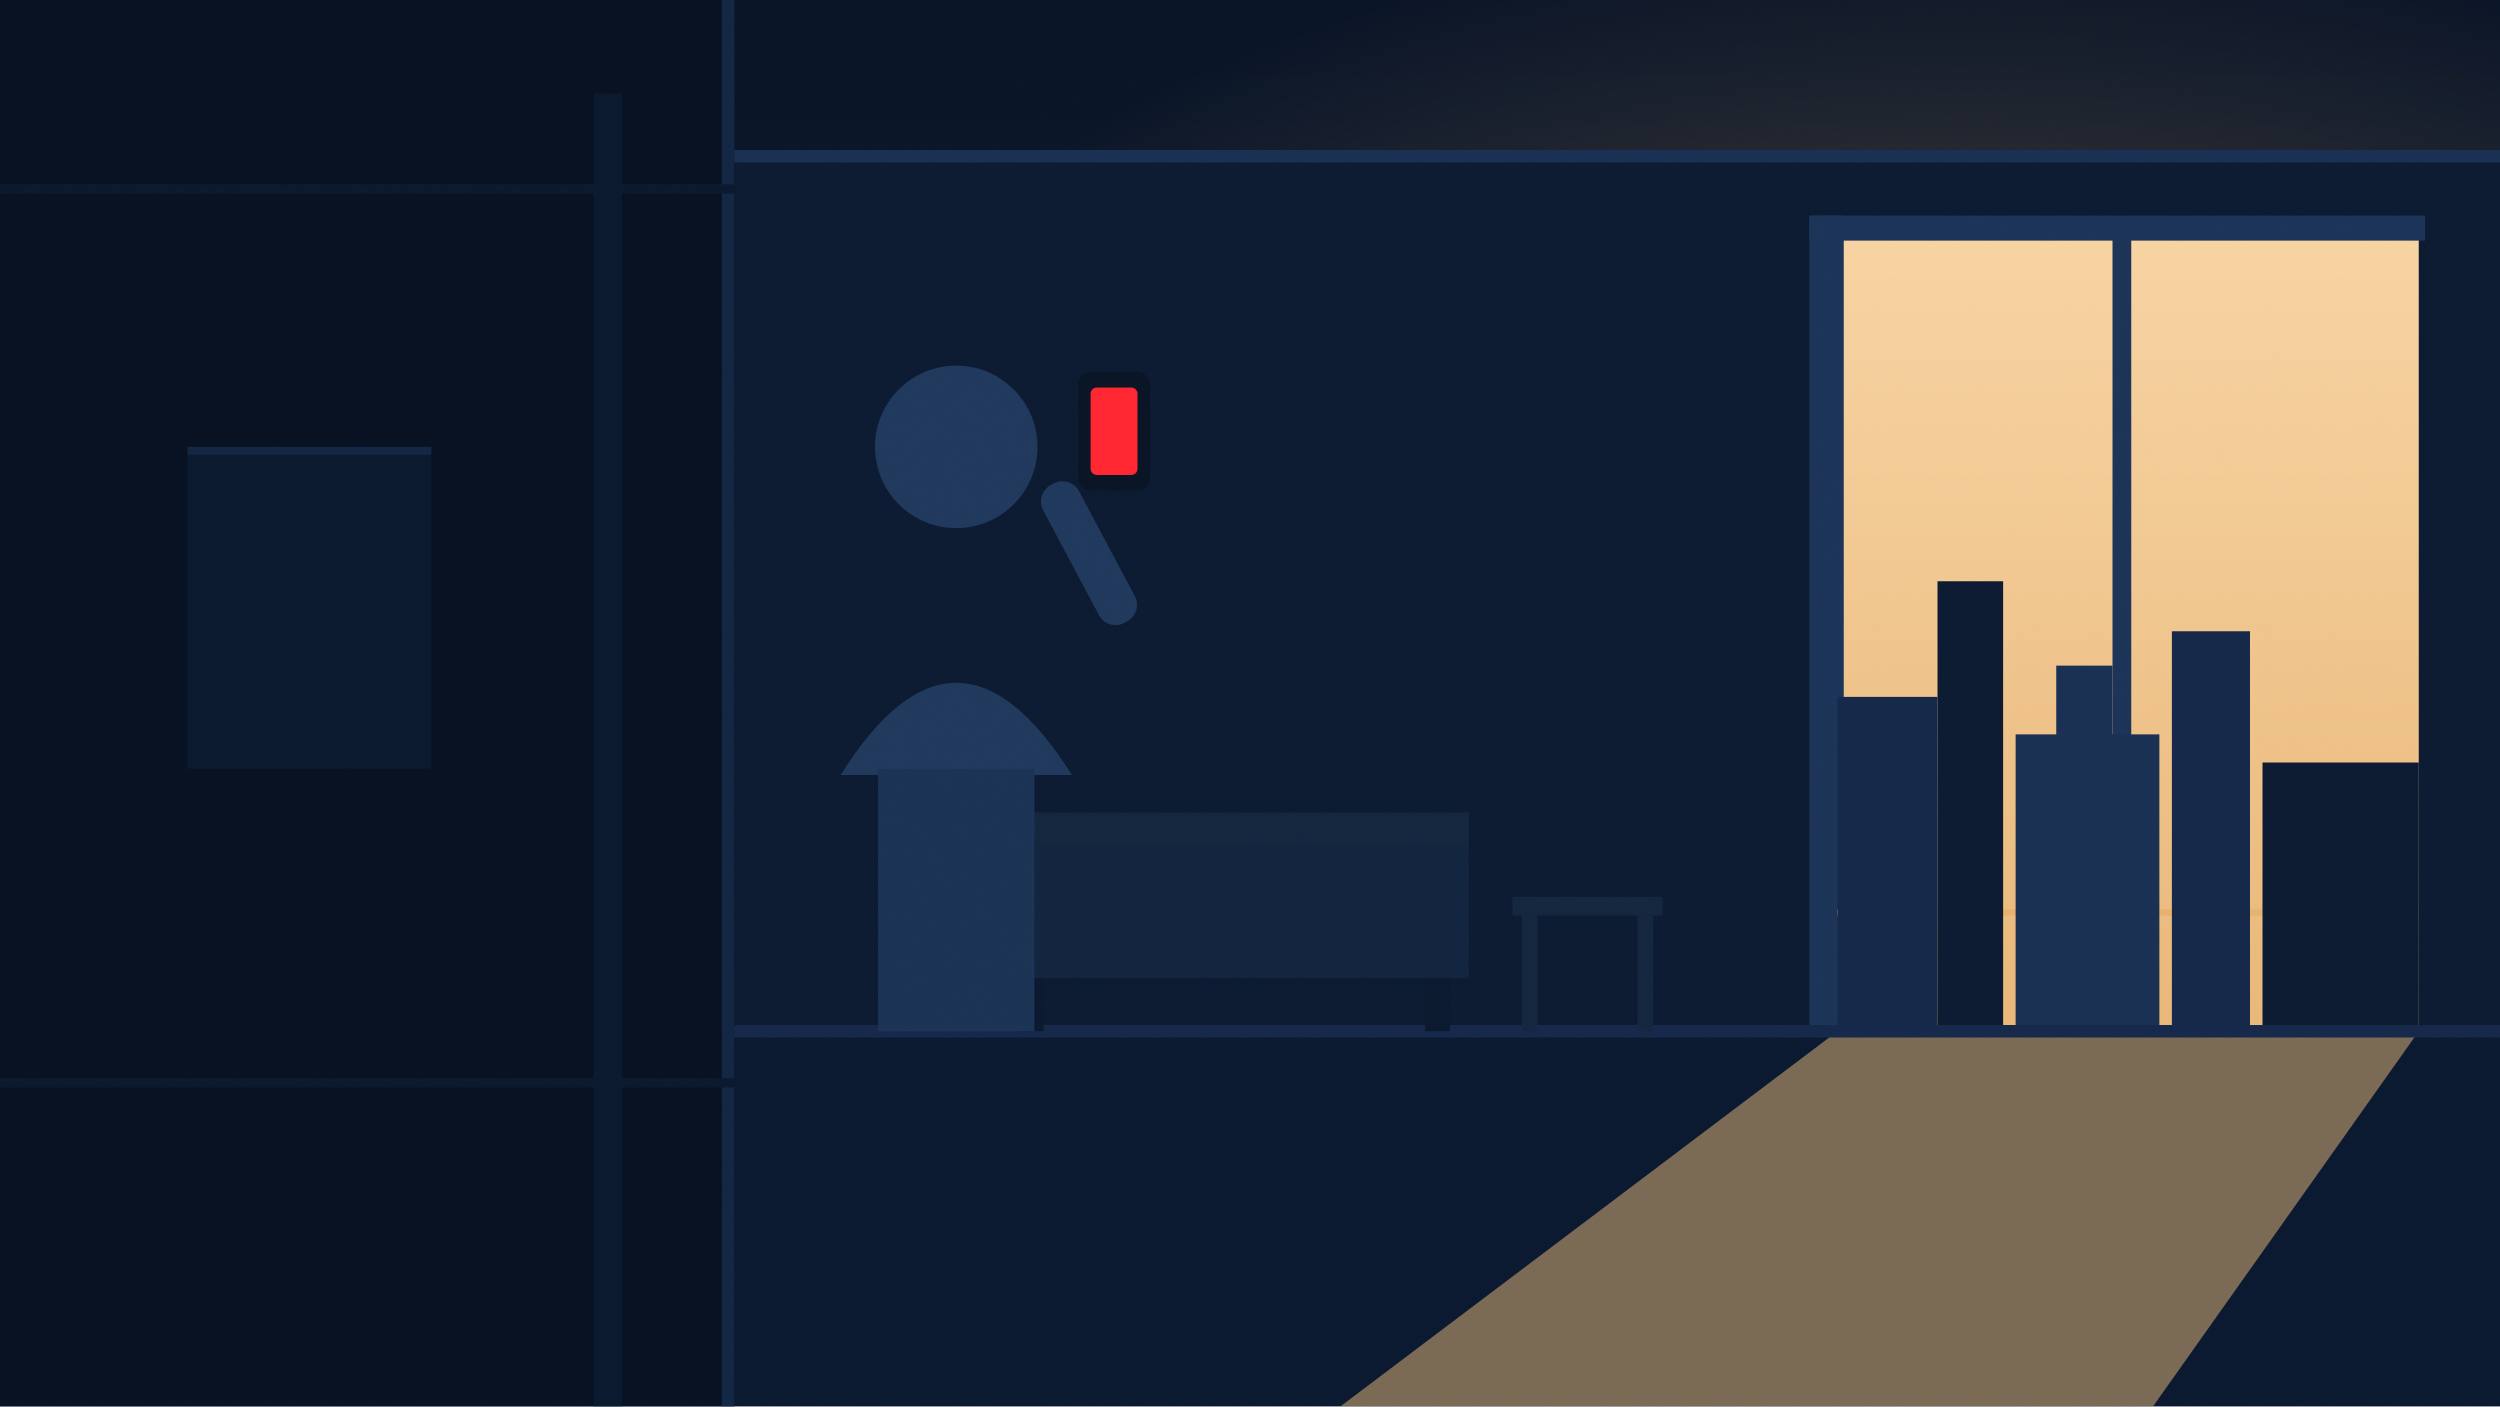
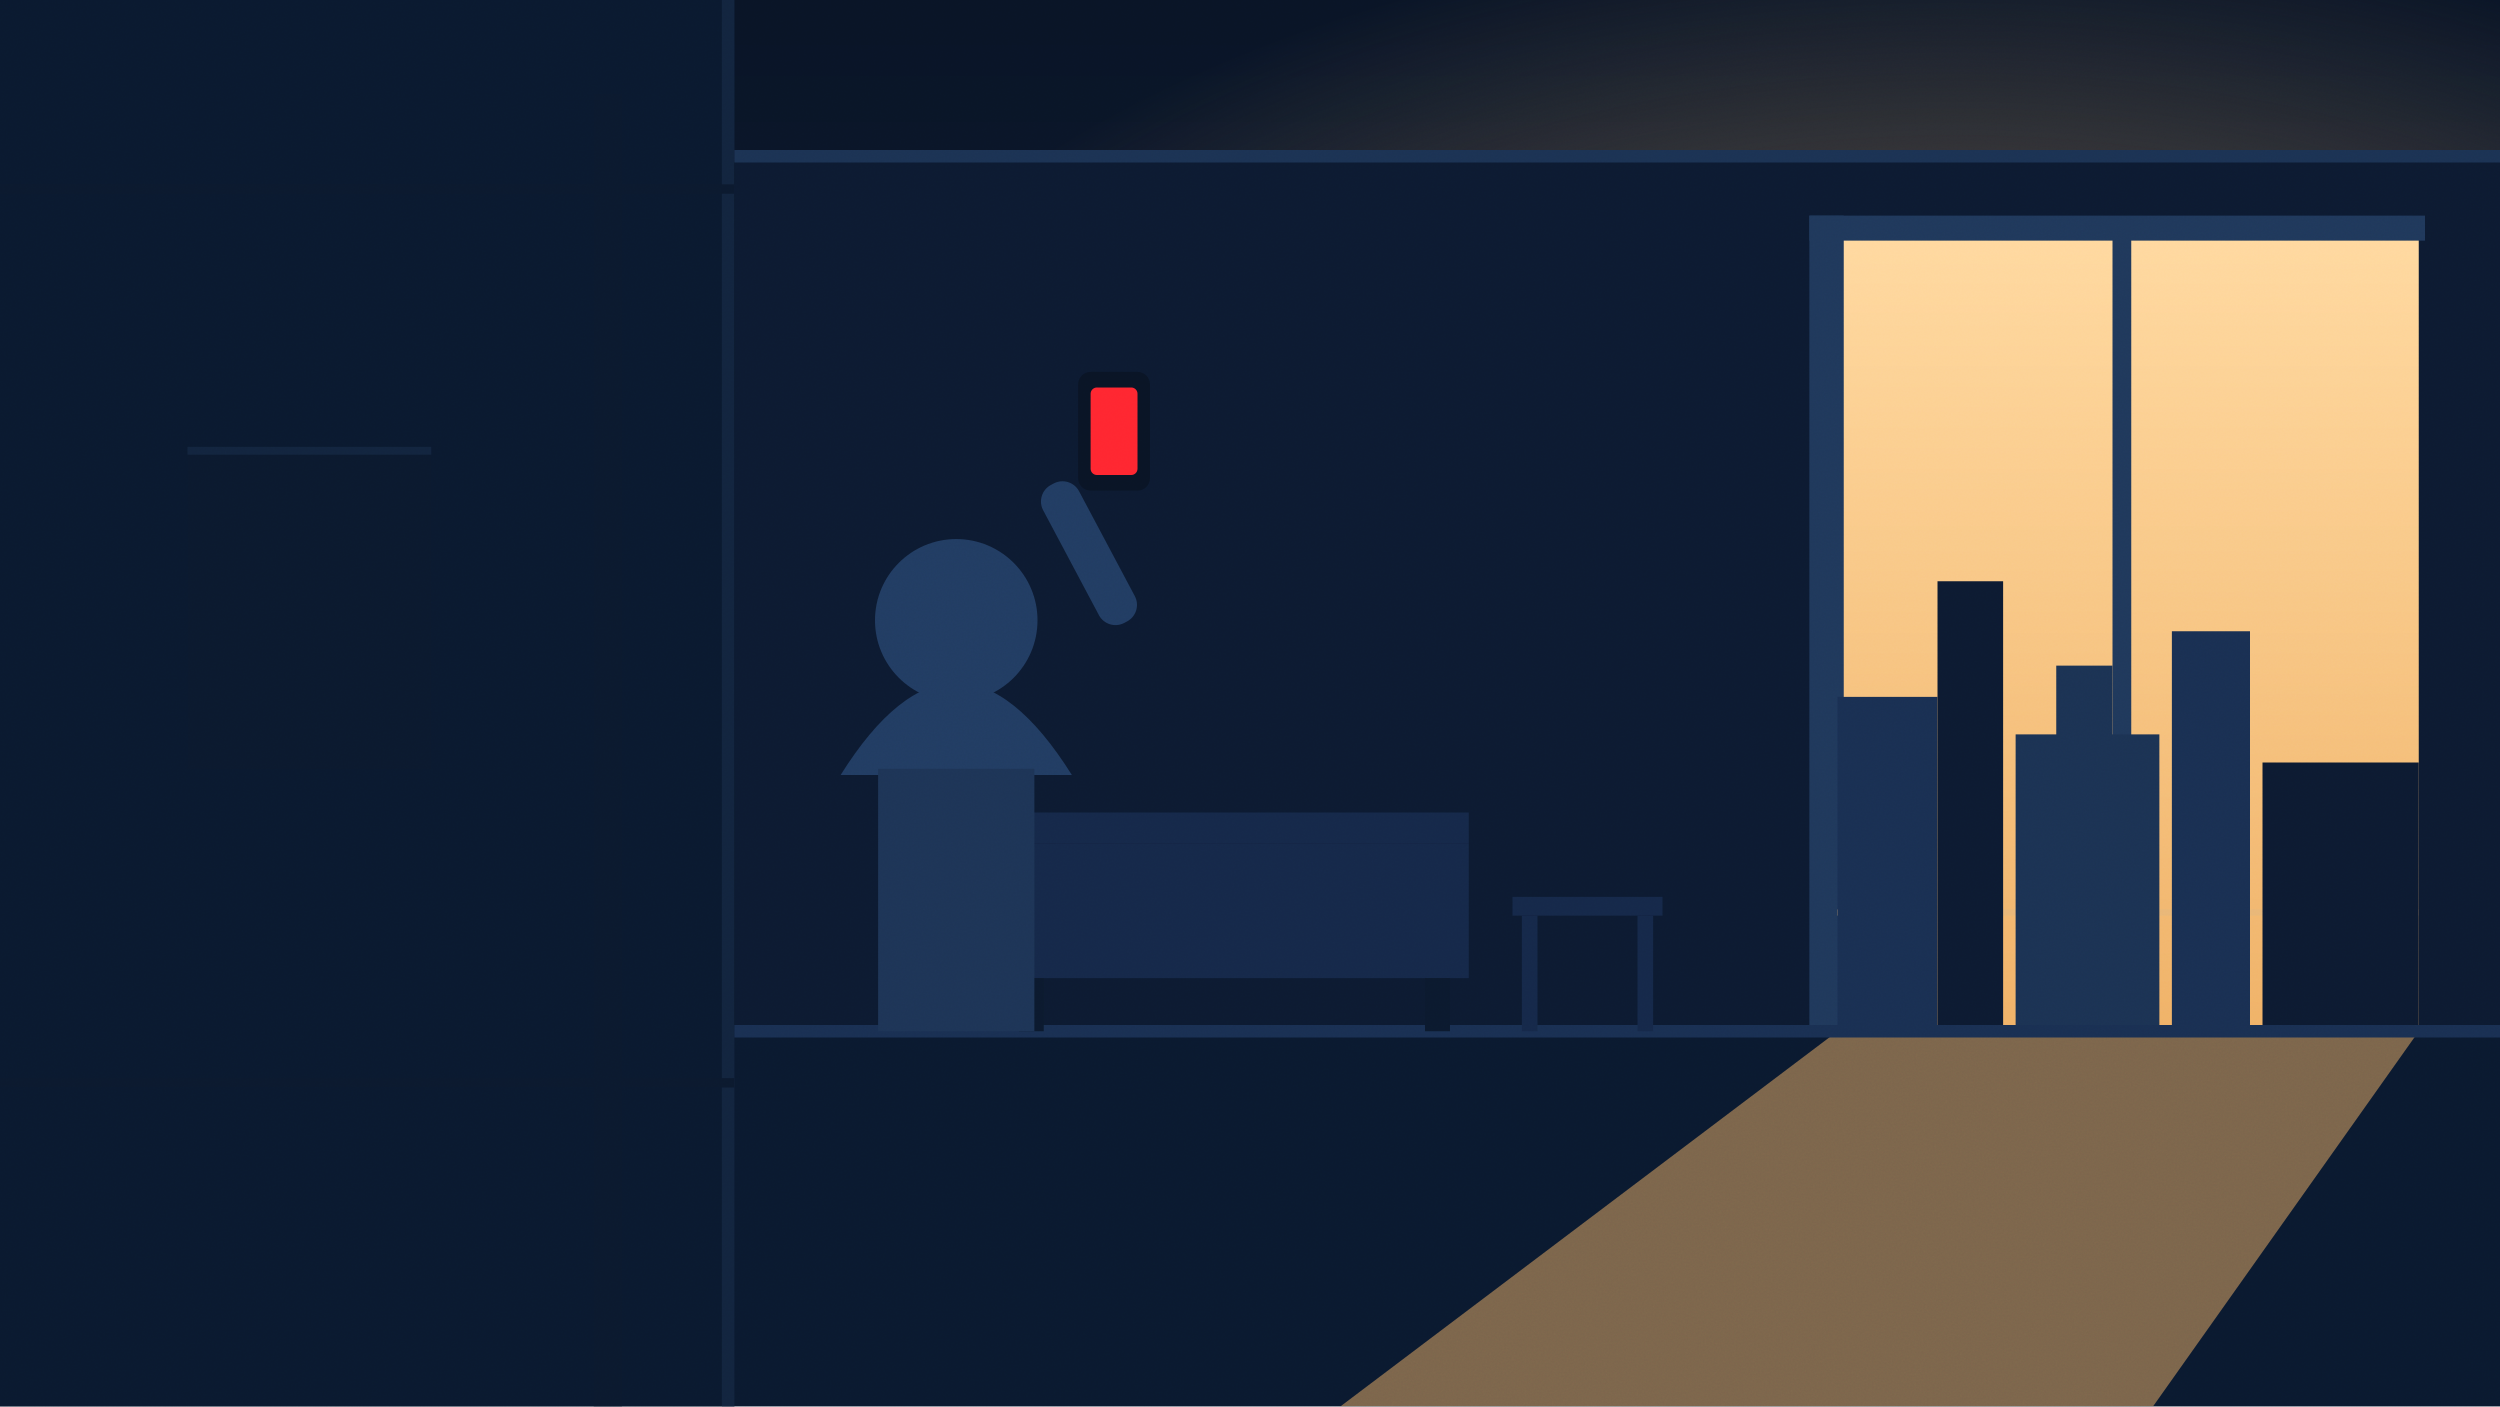
<svg xmlns="http://www.w3.org/2000/svg" viewBox="0 0 1600 900" role="img" aria-label="An empty show flat seen from a dark hallway, drawn flat: a creator stands in the doorway filming the room, the red screen of their phone held up, as balcony light floods in from the right.">
  <defs>
    <linearGradient id="h4sky" x1="0" y1="0" x2="0" y2="1">
      <stop offset="0" stop-color="#0A1527" />
      <stop offset="1" stop-color="#101F39" />
    </linearGradient>
    <radialGradient id="h4glow" cx="0.78" cy="0.42" r="0.48">
-       <stop offset="0" stop-color="#F0B268" stop-opacity="0.32" />
-       <stop offset="1" stop-color="#F0B268" stop-opacity="0" />
+       <stop offset="0" stop-color="#F2BE7A" stop-opacity="0.50" />
+       <stop offset="1" stop-color="#F2BE7A" stop-opacity="0" />
    </radialGradient>
    <linearGradient id="h4day" x1="0" y1="0" x2="0" y2="1">
-       <stop offset="0" stop-color="#F7D3A2" />
-       <stop offset="1" stop-color="#E9B778" />
+       <stop offset="0" stop-color="#FFD9A0" />
+       <stop offset="1" stop-color="#F0B268" />
    </linearGradient>
    <filter id="h4grain">
      <feTurbulence type="fractalNoise" baseFrequency="0.85" numOctaves="3" />
    </filter>
  </defs>
  <rect width="1600" height="900" fill="url(#h4sky)" />
  <rect width="1600" height="900" fill="url(#h4glow)" />
  <rect y="660" width="1600" height="240" fill="#0B1A30" />
-   <rect x="0" y="0" width="470" height="900" fill="#081222" />
-   <rect x="462" y="0" width="8" height="900" fill="#132744" />
+   <rect x="0" y="0" width="470" height="900" fill="#0B1A30" />
+   <rect x="462" y="0" width="8" height="900" fill="#13253F" />
  <rect x="380" y="60" width="18" height="840" fill="#0C1A2F" />
  <rect x="0" y="690" width="470" height="6" fill="#0C1A2F" />
  <rect x="0" y="118" width="470" height="6" fill="#0C1A2F" />
  <rect x="120" y="286" width="156" height="206" fill="#0C1A2F" />
-   <rect x="120" y="286" width="156" height="5" fill="#132744" />
+   <rect x="120" y="286" width="156" height="5" fill="#13253F" />
  <rect x="470" y="96" width="1130" height="564" fill="#0D1B32" />
-   <rect x="470" y="96" width="1130" height="8" fill="#1A3053" />
+   <rect x="470" y="96" width="1130" height="8" fill="#1C3354" />
  <rect x="1176" y="150" width="372" height="510" fill="url(#h4day)" />
-   <rect x="1158" y="138" width="22" height="522" fill="#1D3458" />
-   <rect x="1158" y="138" width="394" height="16" fill="#1D3458" />
-   <rect x="1352" y="150" width="12" height="510" fill="#1D3458" />
-   <rect x="1176" y="582" width="372" height="4" fill="#E8B06B" />
-   <rect x="1176" y="446" width="64" height="214" fill="#16294A" />
+   <rect x="1158" y="138" width="22" height="522" fill="#20395C" />
+   <rect x="1158" y="138" width="394" height="16" fill="#20395C" />
+   <rect x="1352" y="150" width="12" height="510" fill="#20395C" />
+   <rect x="1176" y="582" width="372" height="4" fill="#E9B778" />
+   <rect x="1176" y="446" width="64" height="214" fill="#1A3053" />
  <rect x="1240" y="372" width="42" height="288" fill="#0D1B32" />
-   <rect x="1290" y="470" width="92" height="190" fill="#1A3053" />
-   <rect x="1316" y="426" width="36" height="48" fill="#1A3053" />
-   <rect x="1390" y="404" width="50" height="256" fill="#16294A" />
+   <rect x="1290" y="470" width="92" height="190" fill="#1C3354" />
+   <rect x="1316" y="426" width="36" height="48" fill="#1C3354" />
+   <rect x="1390" y="404" width="50" height="256" fill="#1A3053" />
  <rect x="1448" y="488" width="100" height="172" fill="#0D1B32" />
-   <path d="M1176 660 h372 l-170 240 h-520 z" fill="#E9B778" opacity="0.5" />
-   <rect x="470" y="656" width="1130" height="8" fill="#16294A" />
-   <rect x="640" y="520" width="300" height="20" fill="#15273F" />
-   <rect x="640" y="540" width="300" height="86" fill="#13253F" />
+   <path d="M1176 660 h372 l-170 240 h-520 z" fill="#F0B268" opacity="0.5" />
+   <rect x="470" y="656" width="1130" height="8" fill="#1A3053" />
+   <rect x="640" y="520" width="300" height="20" fill="#16294A" />
+   <rect x="640" y="540" width="300" height="86" fill="#16294A" />
  <rect x="652" y="626" width="16" height="34" fill="#0C1A2F" />
  <rect x="912" y="626" width="16" height="34" fill="#0C1A2F" />
-   <rect x="968" y="574" width="96" height="12" fill="#15273F" />
-   <rect x="974" y="586" width="10" height="74" fill="#15273F" />
-   <rect x="1048" y="586" width="10" height="74" fill="#15273F" />
+   <rect x="968" y="574" width="96" height="12" fill="#16294A" />
+   <rect x="974" y="586" width="10" height="74" fill="#16294A" />
+   <rect x="1048" y="586" width="10" height="74" fill="#16294A" />
  <g>
-     <circle cx="612" cy="286" r="52" fill="#20395C" />
-     <path d="M538 496 q74 -118 148 0 z" fill="#20395C" />
-     <rect x="562" y="492" width="100" height="168" fill="#1C3354" />
+     <circle cx="612" cy="397" r="52" fill="#223D63" />
+     <path d="M538 496 q74 -118 148 0 z" fill="#223D63" />
+     <rect x="562" y="492" width="100" height="168" fill="#1E3557" />
    <rect x="690" y="238" width="46" height="76" rx="8" fill="#0A1526" />
    <rect x="698" y="248" width="30" height="56" rx="4" fill="#FF2731" />
-     <rect x="662" y="316" width="26" height="100" rx="12" fill="#20395C" transform="rotate(-28 662 316)" />
+     <rect x="662" y="316" width="26" height="100" rx="12" fill="#223D63" transform="rotate(-28 662 316)" />
  </g>
  <rect width="1600" height="900" filter="url(#h4grain)" opacity="0.055" style="mix-blend-mode:overlay" />
</svg>
